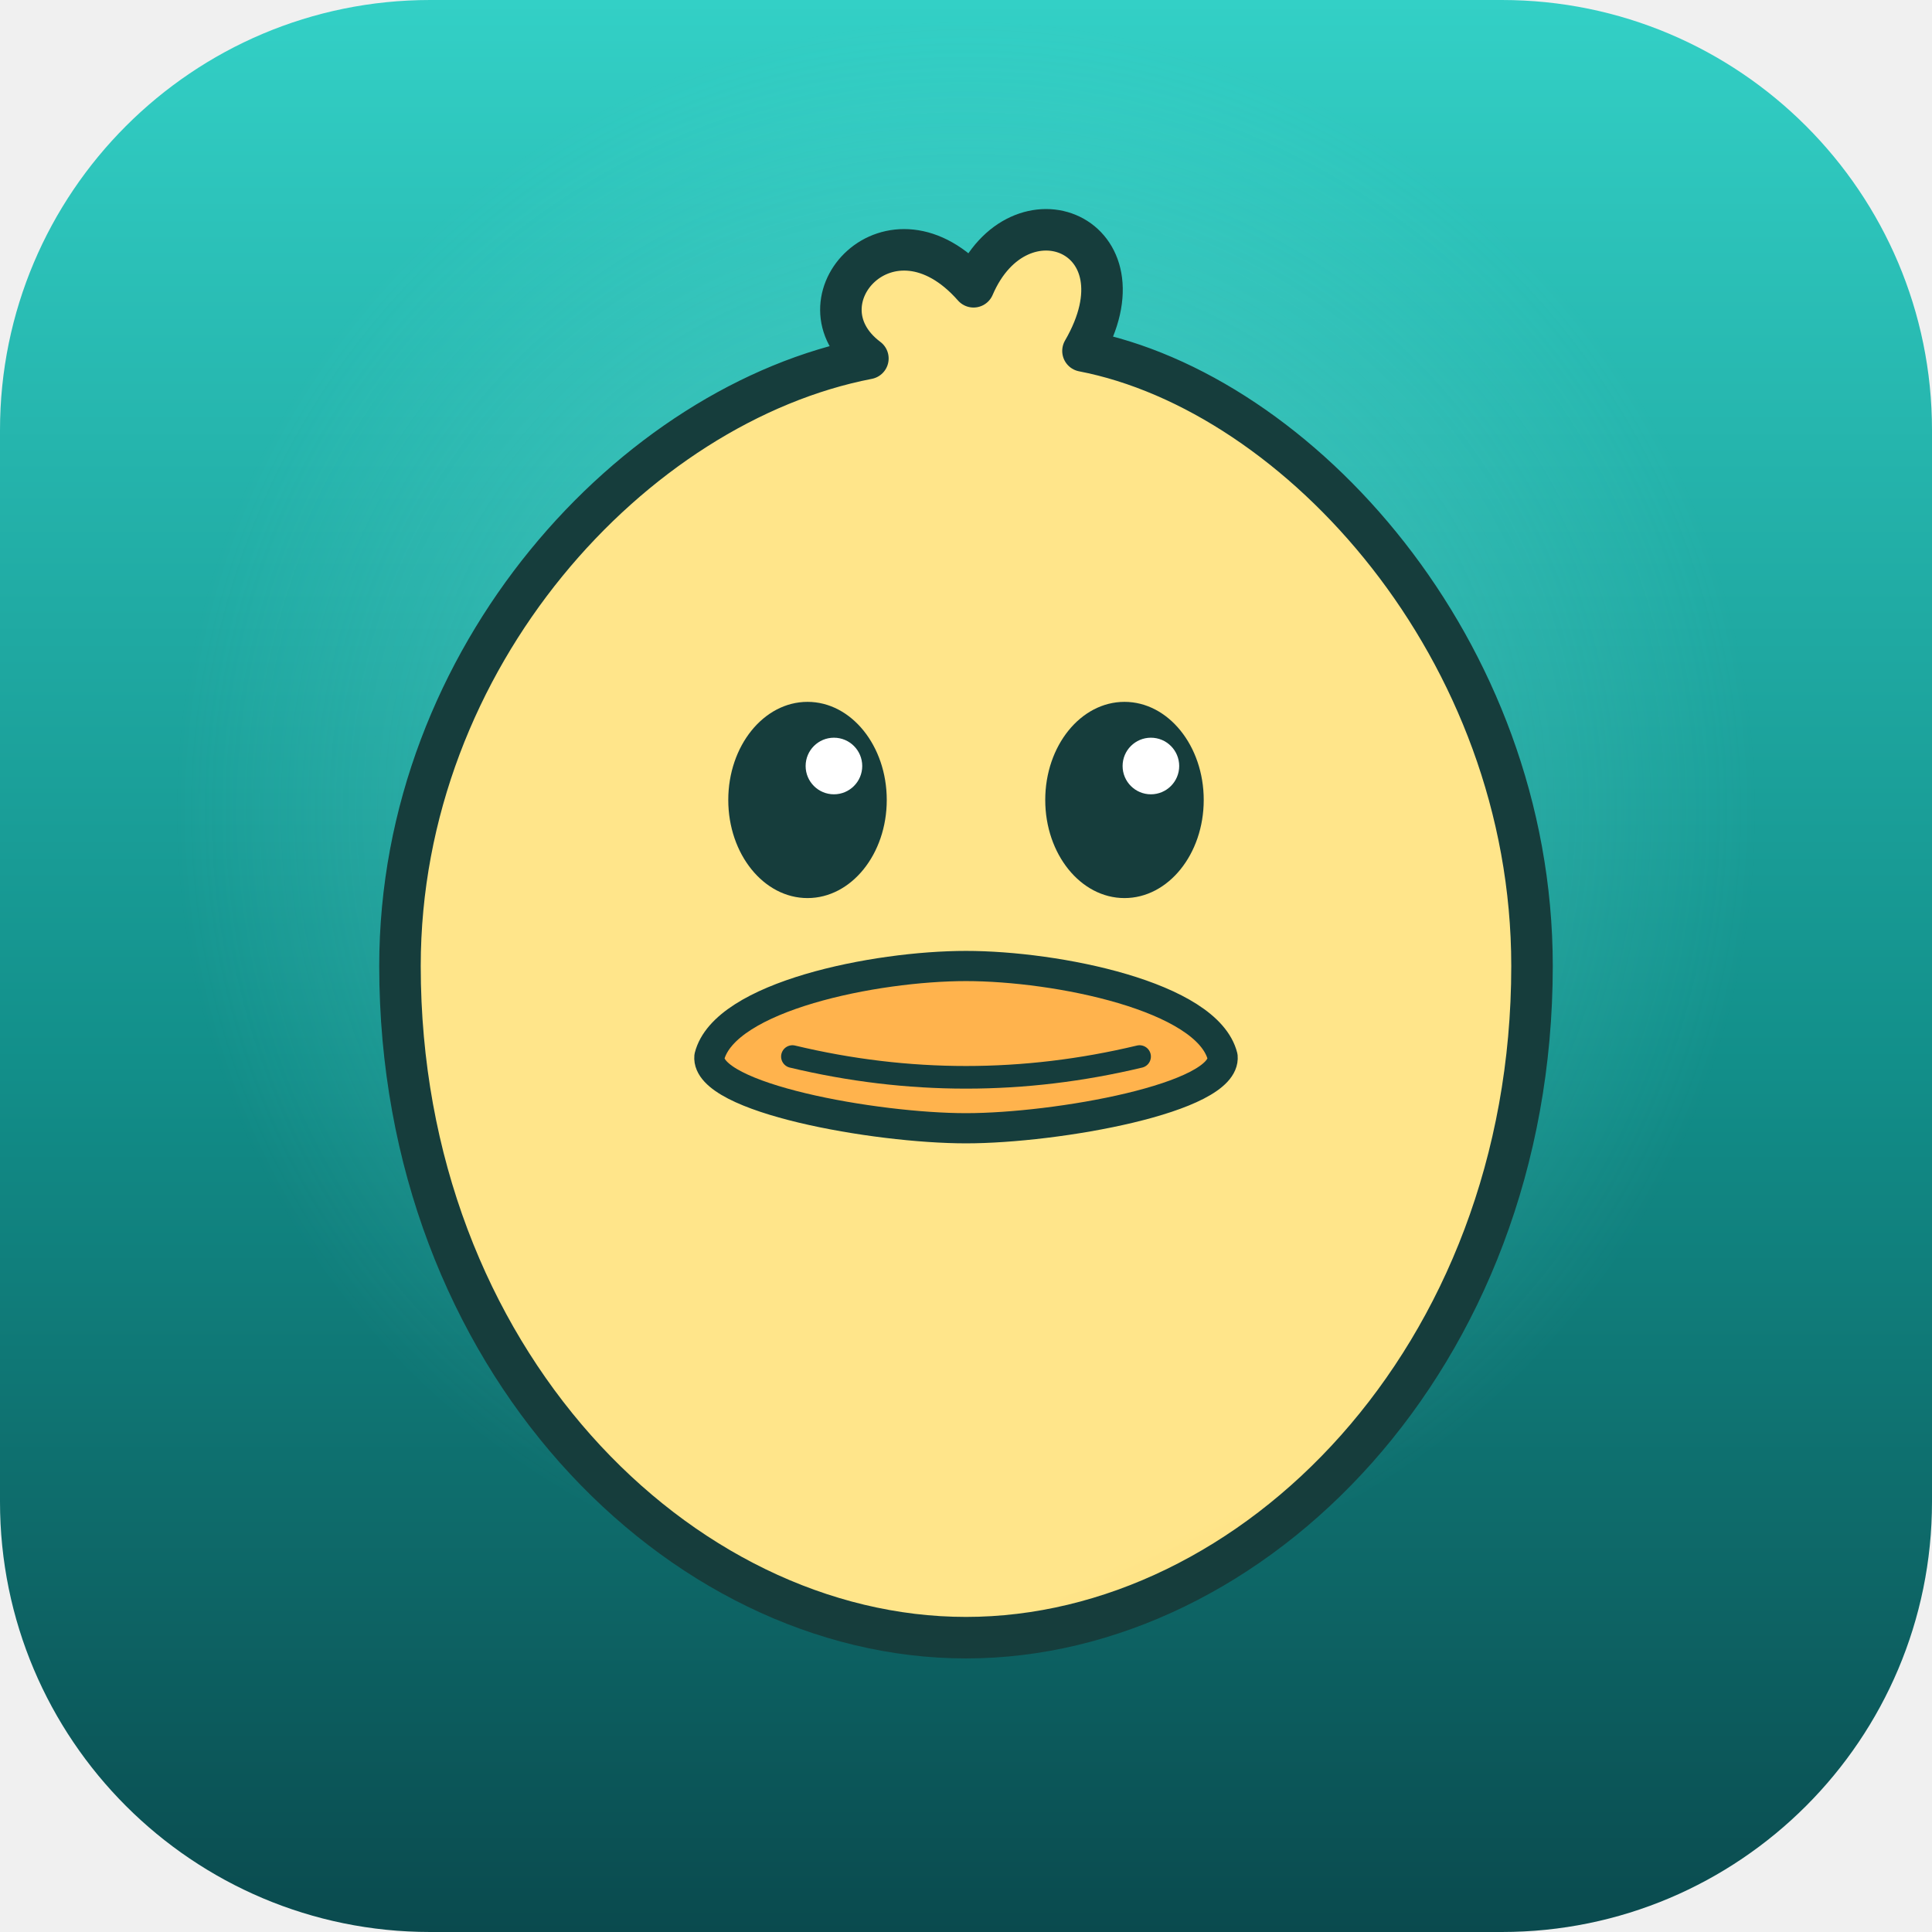
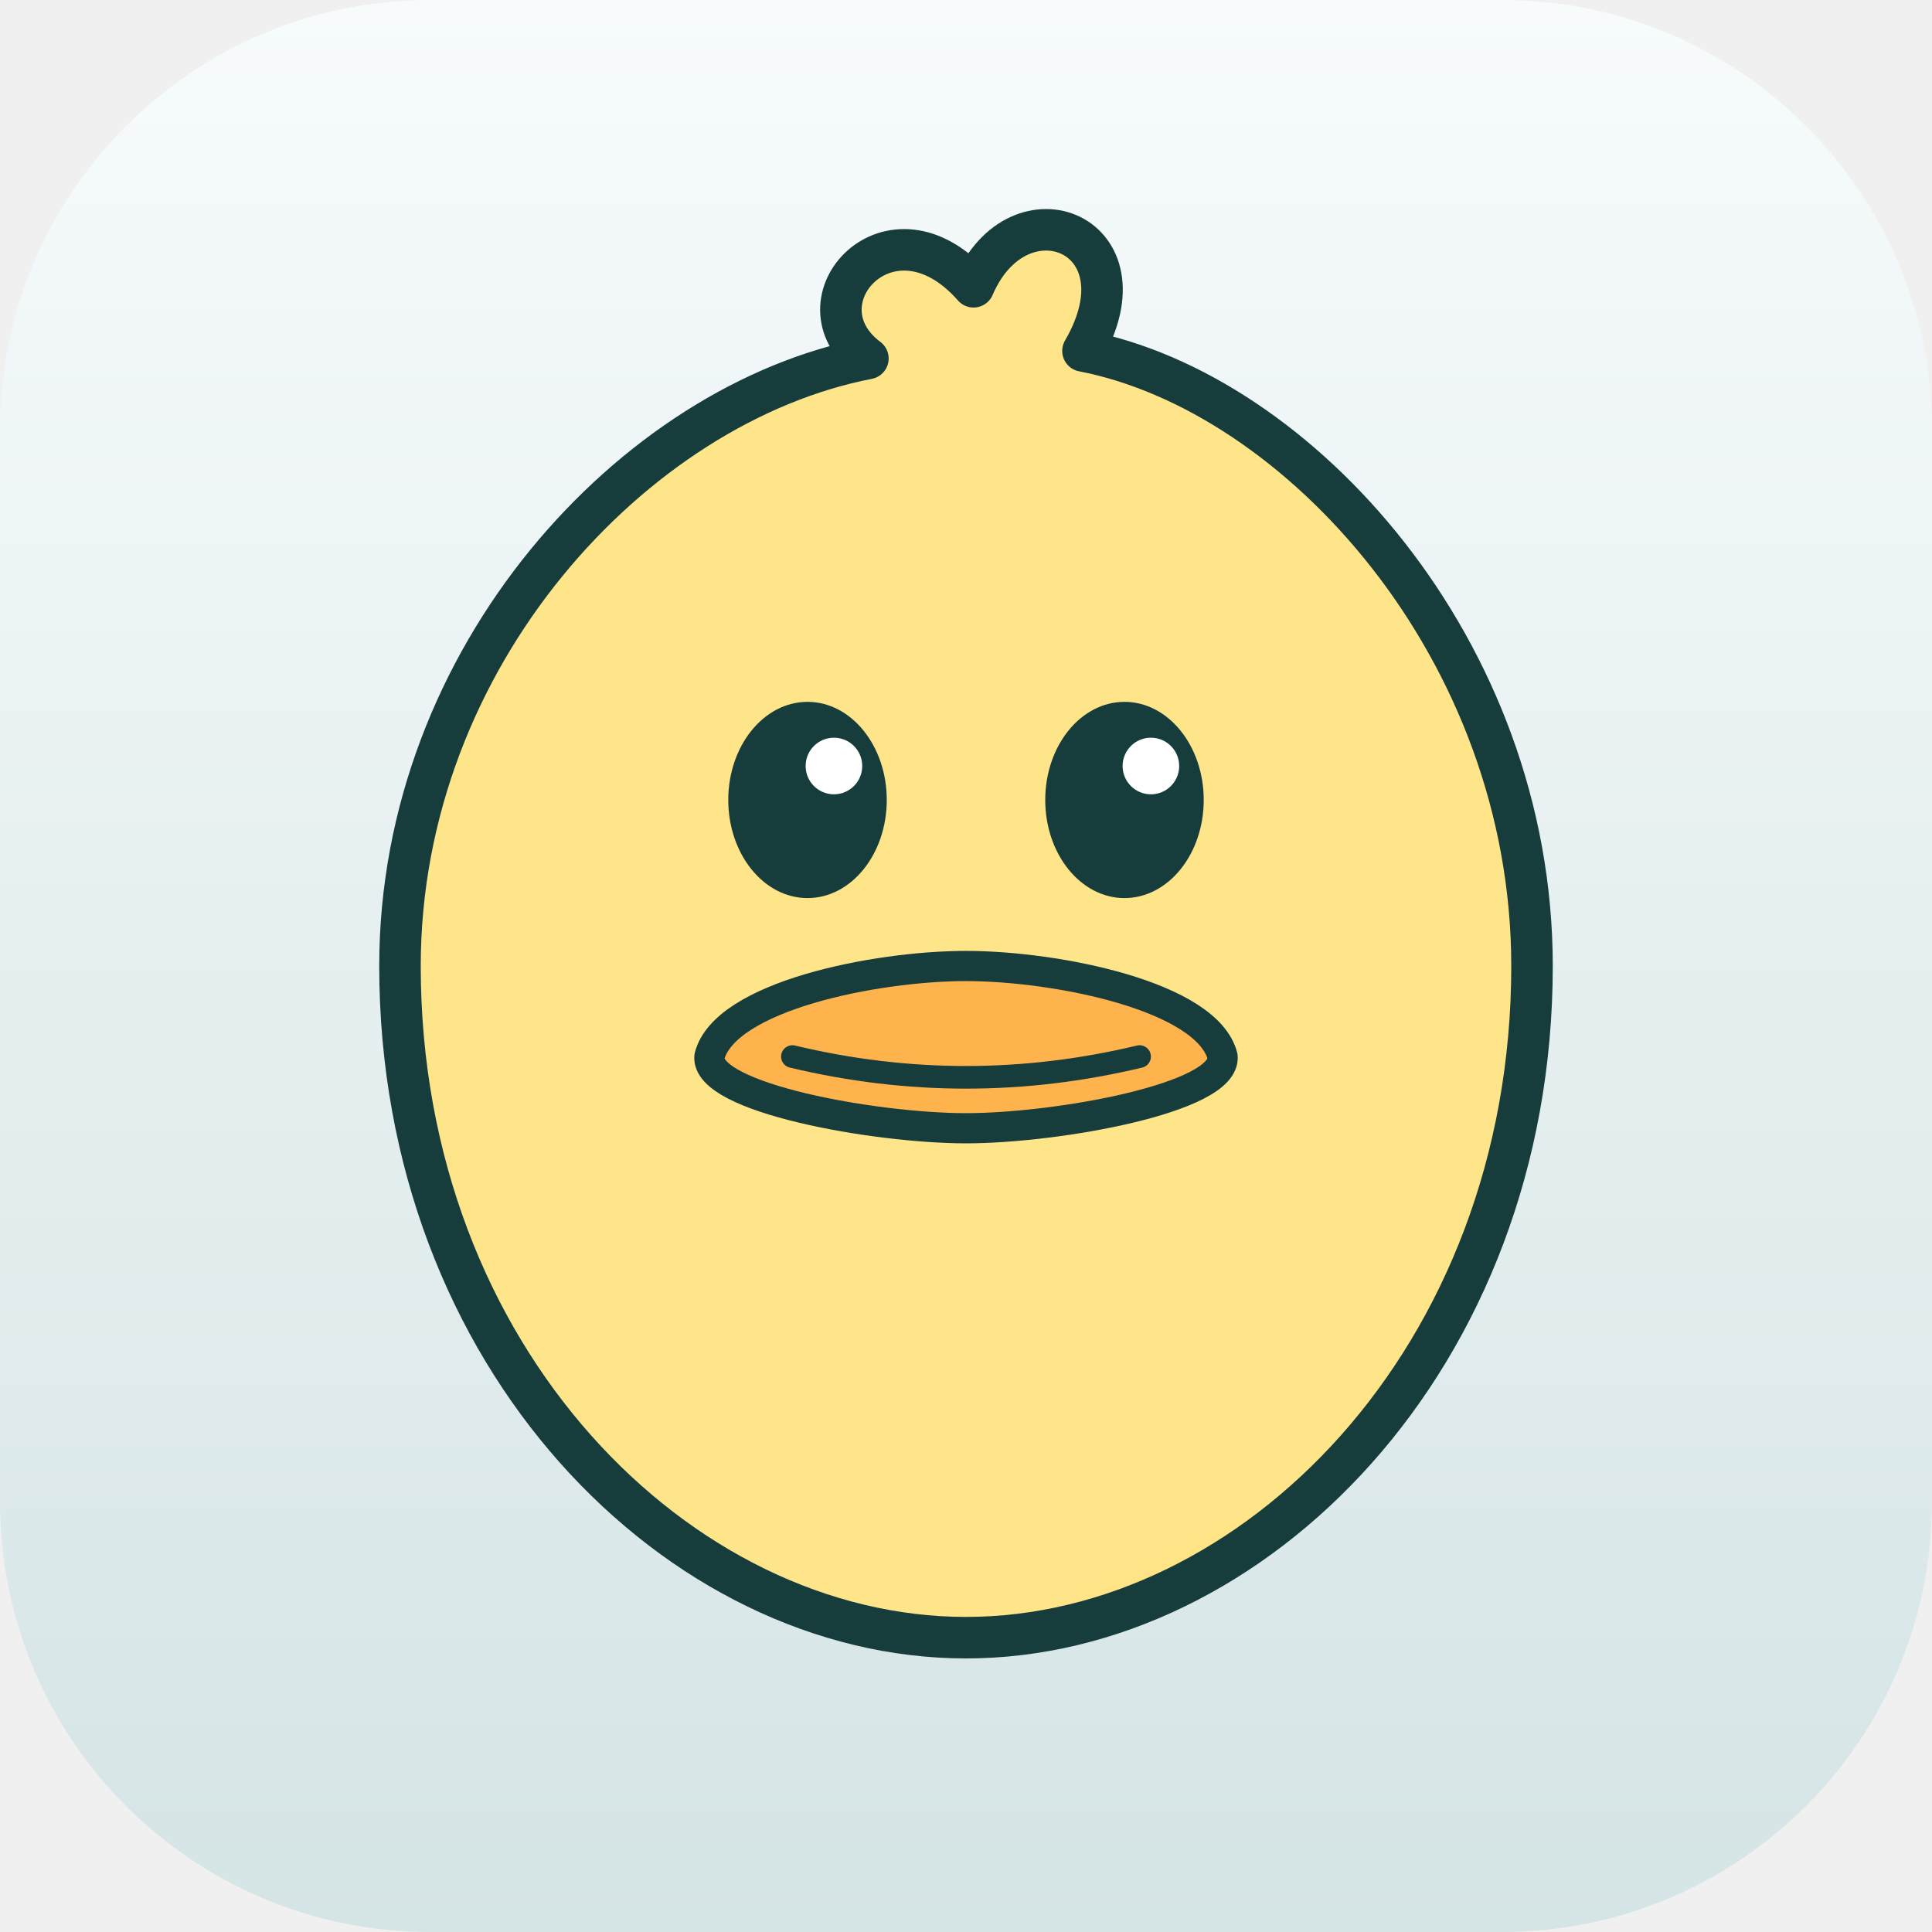
<svg xmlns="http://www.w3.org/2000/svg" width="1024" height="1024" viewBox="0 0 1024 1024">
  <defs>
    <linearGradient id="bg" x1="512" y1="0" x2="512" y2="1024" gradientUnits="userSpaceOnUse">
-       <stop offset="0" stop-color="#33D0C6" />
-       <stop offset="0.55" stop-color="#128F8A" />
-       <stop offset="1" stop-color="#0A4A4E" />
+       <stop offset="0" stop-color="#F7FBFC" />
+       <stop offset="1" stop-color="#D5E4E5" />
    </linearGradient>
-     <radialGradient id="glow" cx="512" cy="430" r="420" gradientUnits="userSpaceOnUse">
-       <stop offset="0" stop-color="#7EEDE4" stop-opacity="0.45" />
-       <stop offset="1" stop-color="#7EEDE4" stop-opacity="0" />
-     </radialGradient>
    <linearGradient id="duck" x1="360" y1="180" x2="680" y2="880" gradientUnits="userSpaceOnUse">
      <stop offset="0" stop-color="#FFE58A" />
      <stop offset="0.42" stop-color="#F5C63A" />
      <stop offset="1" stop-color="#DFA01C" />
    </linearGradient>
    <linearGradient id="beak" x1="512" y1="560" x2="512" y2="700" gradientUnits="userSpaceOnUse">
      <stop offset="0" stop-color="#FFB34D" />
      <stop offset="0.55" stop-color="#F08A24" />
      <stop offset="1" stop-color="#C45E12" />
    </linearGradient>
  </defs>
  <rect width="1024" height="1024" rx="228" ry="228" fill="url(#bg)" />
-   <rect width="1024" height="1024" rx="228" ry="228" fill="url(#glow)" />
  <g transform="translate(512 520)">
    <path fill="url(#duck)" stroke="#163D3C" stroke-width="22" stroke-linejoin="round" d="M-52,-330 C-92,-360 -40,-418 4,-368 C28,-424 98,-396 62,-334 C176,-312 300,-176 300,-8 C300,200 152,348 0,348 C-152,348 -300,200 -300,-8 C-300,-172 -176,-306 -52,-330 Z" />
    <ellipse cx="-84" cy="-96" rx="42" ry="52" fill="#163D3C" />
    <ellipse cx="84" cy="-96" rx="42" ry="52" fill="#163D3C" />
    <circle cx="-70" cy="-114" r="15" fill="#FFFFFF" />
    <circle cx="98" cy="-114" r="15" fill="#FFFFFF" />
    <path fill="url(#beak)" stroke="#163D3C" stroke-width="16" stroke-linejoin="round" d="M-136,40 C-128,8 -48,-8 0,-8 C48,-8 128,8 136,40 C138,62 48,78 0,78 C-48,78 -138,62 -136,40 Z" />
    <path d="M-92,40 Q0,62 92,40" fill="none" stroke="#163D3C" stroke-width="12" stroke-linecap="round" />
  </g>
</svg>
